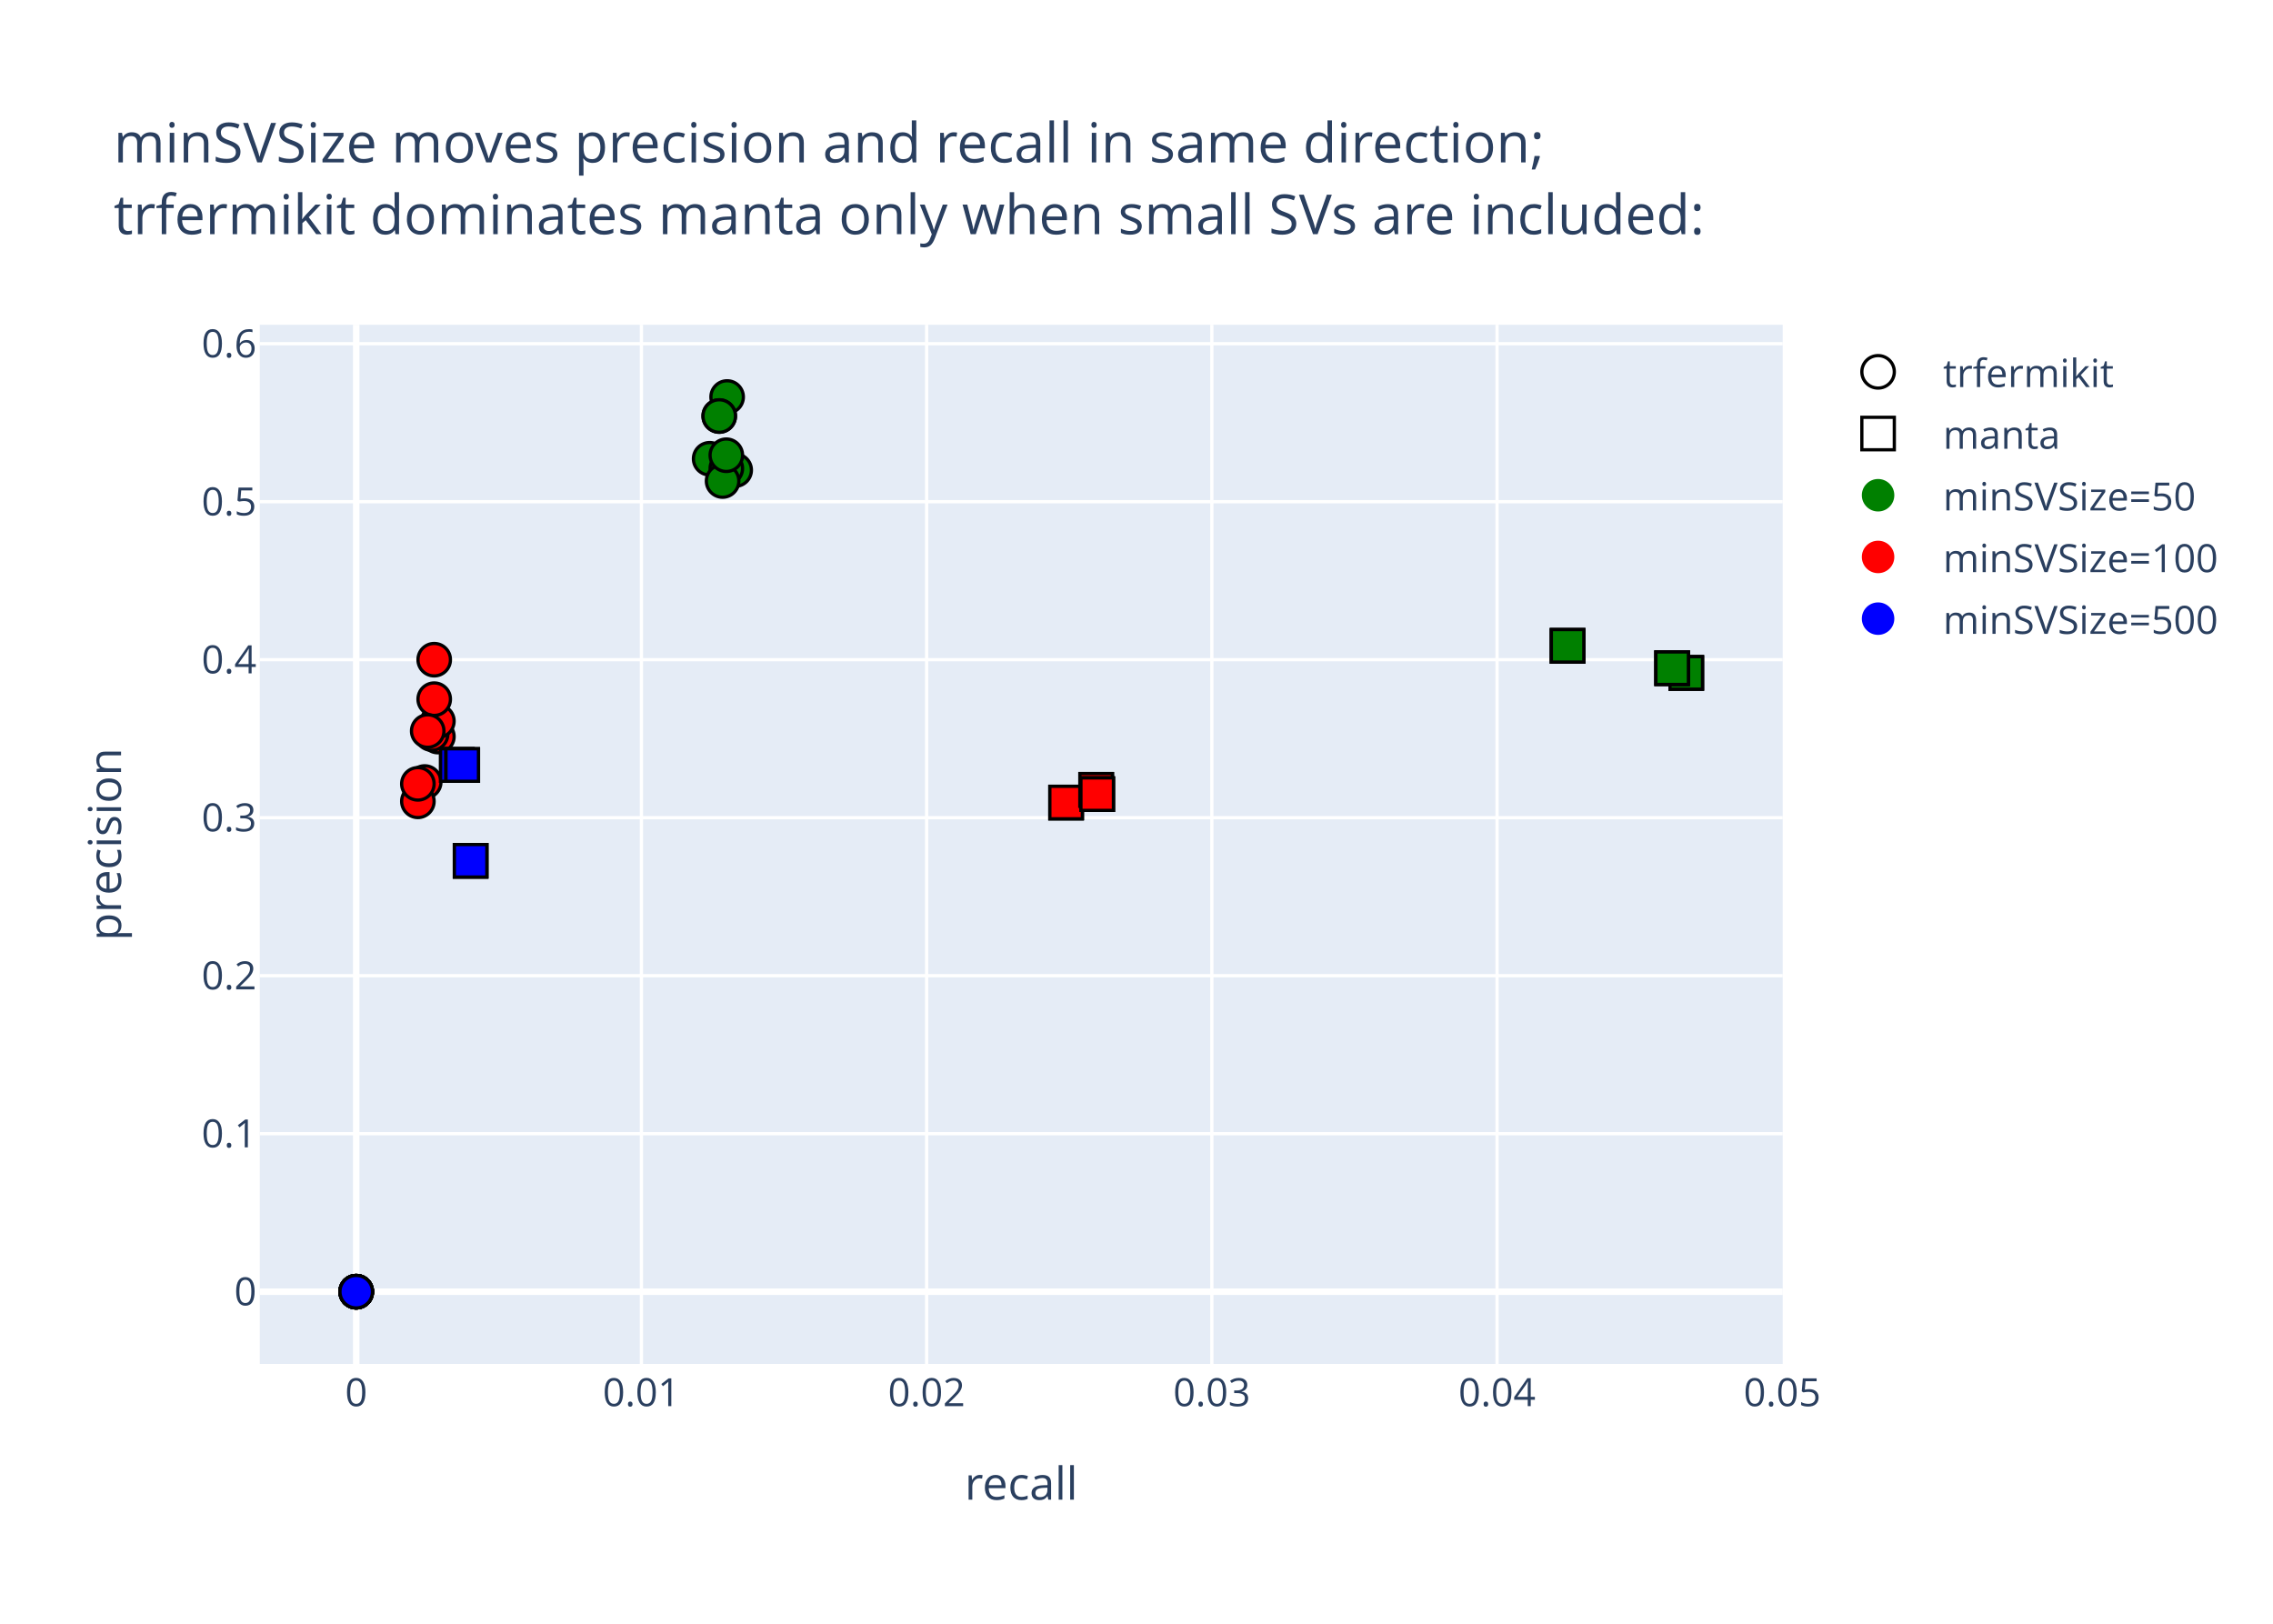
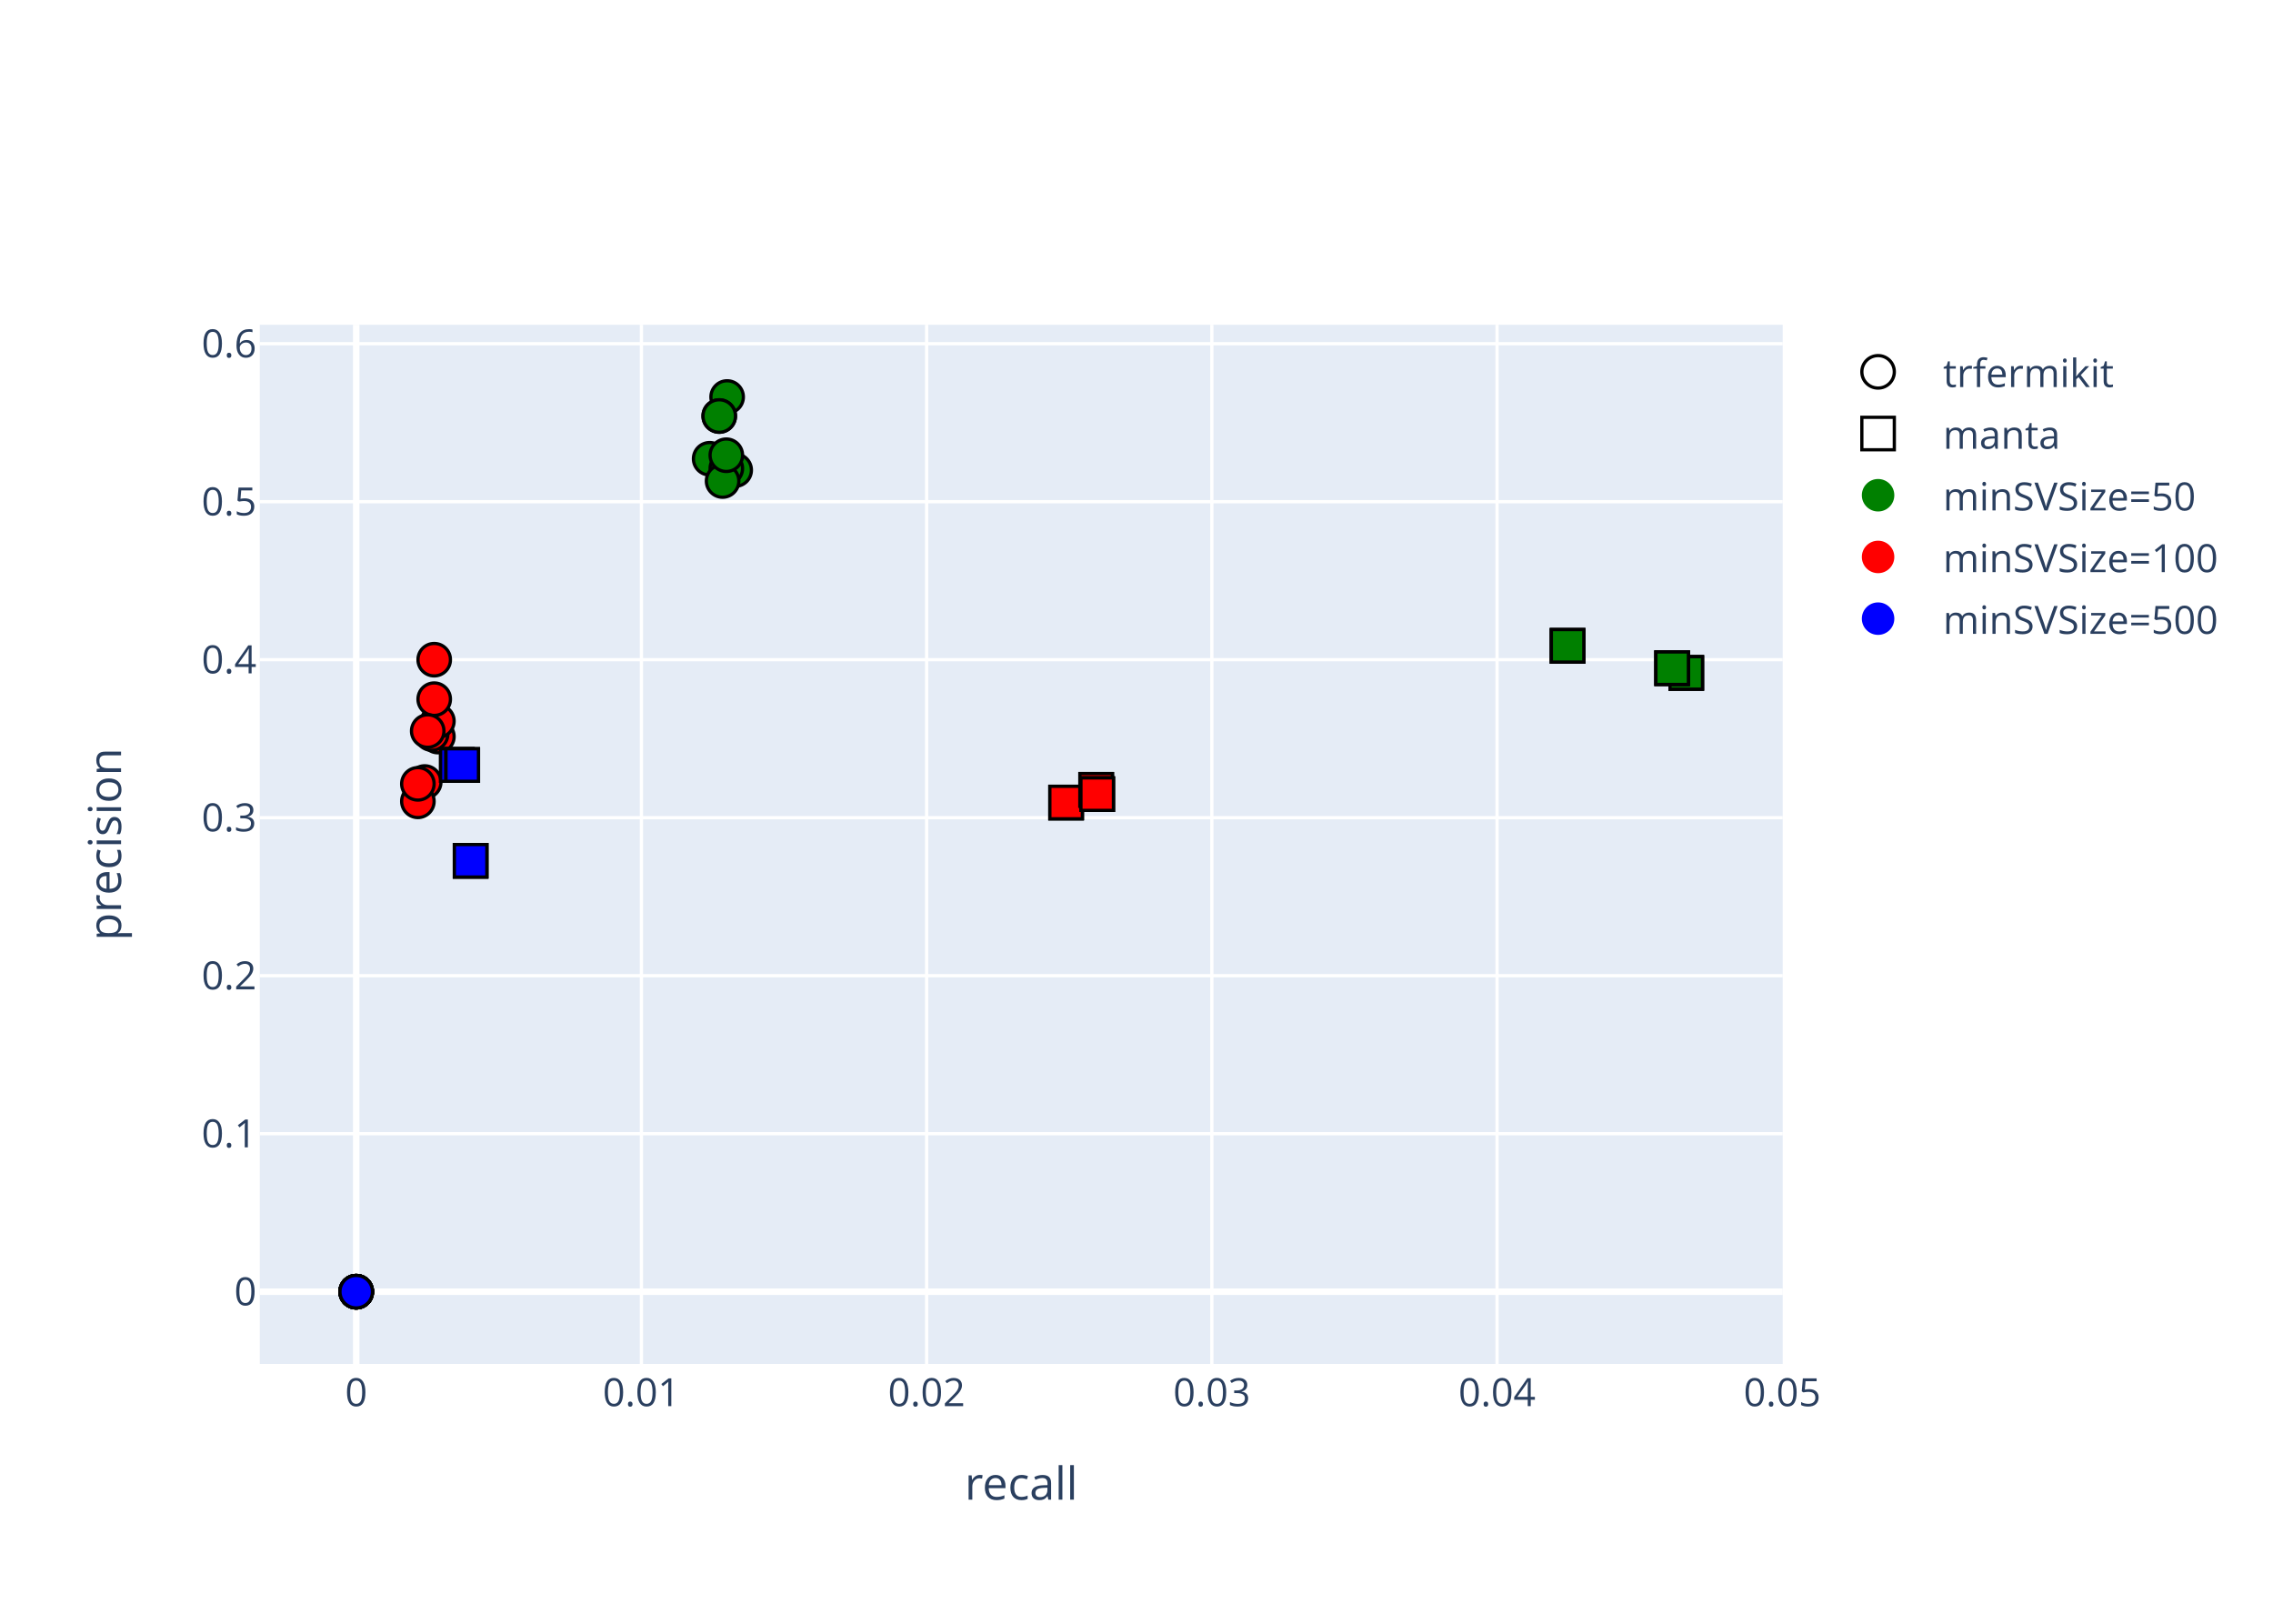
<svg xmlns="http://www.w3.org/2000/svg" class="main-svg" width="700" height="500" style="" viewBox="0 0 700 500">
  <rect x="0" y="0" width="700" height="500" style="fill: rgb(255, 255, 255); fill-opacity: 1;" />
-   <defs id="defs-3c5391">
+   <defs id="defs-f061e9">
    <g class="clips">
-       <clipPath id="clip3c5391xyplot" class="plotclip">
+       <clipPath id="clipf061e9xyplot" class="plotclip">
        <rect width="469" height="320" />
      </clipPath>
-       <clipPath class="axesclip" id="clip3c5391x">
+       <clipPath class="axesclip" id="clipf061e9x">
        <rect x="80" y="0" width="469" height="500" />
      </clipPath>
-       <clipPath class="axesclip" id="clip3c5391y">
+       <clipPath class="axesclip" id="clipf061e9y">
        <rect x="0" y="100" width="700" height="320" />
      </clipPath>
-       <clipPath class="axesclip" id="clip3c5391xy">
+       <clipPath class="axesclip" id="clipf061e9xy">
        <rect x="80" y="100" width="469" height="320" />
      </clipPath>
    </g>
    <g class="gradients" />
  </defs>
  <g class="bglayer">
    <rect class="bg" x="80" y="100" width="469" height="320" style="fill: rgb(229, 236, 246); fill-opacity: 1; stroke-width: 0;" />
  </g>
  <g class="layer-below">
    <g class="imagelayer" />
    <g class="shapelayer" />
  </g>
  <g class="cartesianlayer">
    <g class="subplot xy">
      <g class="layer-subplot">
        <g class="shapelayer" />
        <g class="imagelayer" />
      </g>
      <g class="gridlayer">
        <g class="x">
          <path class="xgrid crisp" transform="translate(197.53,0)" d="M0,100v320" style="stroke: rgb(255, 255, 255); stroke-opacity: 1; stroke-width: 1px;" />
          <path class="xgrid crisp" transform="translate(285.37,0)" d="M0,100v320" style="stroke: rgb(255, 255, 255); stroke-opacity: 1; stroke-width: 1px;" />
          <path class="xgrid crisp" transform="translate(373.2,0)" d="M0,100v320" style="stroke: rgb(255, 255, 255); stroke-opacity: 1; stroke-width: 1px;" />
          <path class="xgrid crisp" transform="translate(461.04,0)" d="M0,100v320" style="stroke: rgb(255, 255, 255); stroke-opacity: 1; stroke-width: 1px;" />
        </g>
        <g class="y">
          <path class="ygrid crisp" transform="translate(0,349.1)" d="M80,0h469" style="stroke: rgb(255, 255, 255); stroke-opacity: 1; stroke-width: 1px;" />
          <path class="ygrid crisp" transform="translate(0,300.45)" d="M80,0h469" style="stroke: rgb(255, 255, 255); stroke-opacity: 1; stroke-width: 1px;" />
          <path class="ygrid crisp" transform="translate(0,251.79)" d="M80,0h469" style="stroke: rgb(255, 255, 255); stroke-opacity: 1; stroke-width: 1px;" />
          <path class="ygrid crisp" transform="translate(0,203.14)" d="M80,0h469" style="stroke: rgb(255, 255, 255); stroke-opacity: 1; stroke-width: 1px;" />
          <path class="ygrid crisp" transform="translate(0,154.49)" d="M80,0h469" style="stroke: rgb(255, 255, 255); stroke-opacity: 1; stroke-width: 1px;" />
          <path class="ygrid crisp" transform="translate(0,105.84)" d="M80,0h469" style="stroke: rgb(255, 255, 255); stroke-opacity: 1; stroke-width: 1px;" />
        </g>
      </g>
      <g class="zerolinelayer">
        <path class="xzl zl crisp" transform="translate(109.7,0)" d="M0,100v320" style="stroke: rgb(255, 255, 255); stroke-opacity: 1; stroke-width: 2px;" />
        <path class="yzl zl crisp" transform="translate(0,397.75)" d="M80,0h469" style="stroke: rgb(255, 255, 255); stroke-opacity: 1; stroke-width: 2px;" />
      </g>
      <path class="xlines-below" />
      <path class="ylines-below" />
      <g class="overlines-below" />
      <g class="xaxislayer-below" />
      <g class="yaxislayer-below" />
      <g class="overaxes-below" />
-       <g class="plot" transform="translate(80,100)" clip-path="url('#clip3c5391xyplot')">
+       <g class="plot" transform="translate(80,100)" clip-path="url('#clipf061e9xyplot')">
        <g class="scatterlayer mlayer">
-           <g class="trace scatter traceecab5a" style="stroke-miterlimit: 2; opacity: 1;">
+           <g class="trace scatter trace103df1" style="stroke-miterlimit: 2; opacity: 1;">
            <g class="fills" />
            <g class="errorbars" />
            <g class="lines" />
            <g class="points">
              <path class="point" transform="translate(54.85,126.81)" d="M5,0A5,5 0 1,1 0,-5A5,5 0 0,1 5,0Z" style="opacity: 1; stroke-width: 1px; fill: rgb(255, 0, 0); fill-opacity: 1; stroke: rgb(0, 0, 0); stroke-opacity: 1;" />
              <path class="point" transform="translate(52.92,126.04)" d="M5,0A5,5 0 1,1 0,-5A5,5 0 0,1 5,0Z" style="opacity: 1; stroke-width: 1px; fill: rgb(255, 0, 0); fill-opacity: 1; stroke: rgb(0, 0, 0); stroke-opacity: 1;" />
              <path class="point" transform="translate(54.85,122.06)" d="M5,0A5,5 0 1,1 0,-5A5,5 0 0,1 5,0Z" style="opacity: 1; stroke-width: 1px; fill: rgb(255, 0, 0); fill-opacity: 1; stroke: rgb(0, 0, 0); stroke-opacity: 1;" />
              <path class="point" transform="translate(50.8,140.81)" d="M5,0A5,5 0 1,1 0,-5A5,5 0 0,1 5,0Z" style="opacity: 1; stroke-width: 1px; fill: rgb(255, 0, 0); fill-opacity: 1; stroke: rgb(0, 0, 0); stroke-opacity: 1;" />
              <path class="point" transform="translate(48.69,146.76)" d="M5,0A5,5 0 1,1 0,-5A5,5 0 0,1 5,0Z" style="opacity: 1; stroke-width: 1px; fill: rgb(255, 0, 0); fill-opacity: 1; stroke: rgb(0, 0, 0); stroke-opacity: 1;" />
              <path class="point" transform="translate(48.69,141.37)" d="M5,0A5,5 0 1,1 0,-5A5,5 0 0,1 5,0Z" style="opacity: 1; stroke-width: 1px; fill: rgb(255, 0, 0); fill-opacity: 1; stroke: rgb(0, 0, 0); stroke-opacity: 1;" />
              <path class="point" transform="translate(53.72,115.3)" d="M5,0A5,5 0 1,1 0,-5A5,5 0 0,1 5,0Z" style="opacity: 1; stroke-width: 1px; fill: rgb(255, 0, 0); fill-opacity: 1; stroke: rgb(0, 0, 0); stroke-opacity: 1;" />
              <path class="point" transform="translate(53.72,103.14)" d="M5,0A5,5 0 1,1 0,-5A5,5 0 0,1 5,0Z" style="opacity: 1; stroke-width: 1px; fill: rgb(255, 0, 0); fill-opacity: 1; stroke: rgb(0, 0, 0); stroke-opacity: 1;" />
              <path class="point" transform="translate(51.72,125.11)" d="M5,0A5,5 0 1,1 0,-5A5,5 0 0,1 5,0Z" style="opacity: 1; stroke-width: 1px; fill: rgb(255, 0, 0); fill-opacity: 1; stroke: rgb(0, 0, 0); stroke-opacity: 1;" />
              <path class="point" transform="translate(29.7,297.75)" d="M5,0A5,5 0 1,1 0,-5A5,5 0 0,1 5,0Z" style="opacity: 1; stroke-width: 1px; fill: rgb(0, 0, 255); fill-opacity: 1; stroke: rgb(0, 0, 0); stroke-opacity: 1;" />
              <path class="point" transform="translate(29.7,297.75)" d="M5,0A5,5 0 1,1 0,-5A5,5 0 0,1 5,0Z" style="opacity: 1; stroke-width: 1px; fill: rgb(0, 0, 255); fill-opacity: 1; stroke: rgb(0, 0, 0); stroke-opacity: 1;" />
              <path class="point" transform="translate(29.7,297.75)" d="M5,0A5,5 0 1,1 0,-5A5,5 0 0,1 5,0Z" style="opacity: 1; stroke-width: 1px; fill: rgb(0, 0, 255); fill-opacity: 1; stroke: rgb(0, 0, 0); stroke-opacity: 1;" />
              <path class="point" transform="translate(29.7,297.75)" d="M5,0A5,5 0 1,1 0,-5A5,5 0 0,1 5,0Z" style="opacity: 1; stroke-width: 1px; fill: rgb(0, 0, 255); fill-opacity: 1; stroke: rgb(0, 0, 0); stroke-opacity: 1;" />
              <path class="point" transform="translate(29.7,297.75)" d="M5,0A5,5 0 1,1 0,-5A5,5 0 0,1 5,0Z" style="opacity: 1; stroke-width: 1px; fill: rgb(0, 0, 255); fill-opacity: 1; stroke: rgb(0, 0, 0); stroke-opacity: 1;" />
              <path class="point" transform="translate(29.7,297.75)" d="M5,0A5,5 0 1,1 0,-5A5,5 0 0,1 5,0Z" style="opacity: 1; stroke-width: 1px; fill: rgb(0, 0, 255); fill-opacity: 1; stroke: rgb(0, 0, 0); stroke-opacity: 1;" />
              <path class="point" transform="translate(29.7,297.75)" d="M5,0A5,5 0 1,1 0,-5A5,5 0 0,1 5,0Z" style="opacity: 1; stroke-width: 1px; fill: rgb(0, 0, 255); fill-opacity: 1; stroke: rgb(0, 0, 0); stroke-opacity: 1;" />
              <path class="point" transform="translate(29.7,297.75)" d="M5,0A5,5 0 1,1 0,-5A5,5 0 0,1 5,0Z" style="opacity: 1; stroke-width: 1px; fill: rgb(0, 0, 255); fill-opacity: 1; stroke: rgb(0, 0, 0); stroke-opacity: 1;" />
              <path class="point" transform="translate(29.7,297.75)" d="M5,0A5,5 0 1,1 0,-5A5,5 0 0,1 5,0Z" style="opacity: 1; stroke-width: 1px; fill: rgb(0, 0, 255); fill-opacity: 1; stroke: rgb(0, 0, 0); stroke-opacity: 1;" />
              <path class="point" transform="translate(143.04,47.04)" d="M5,0A5,5 0 1,1 0,-5A5,5 0 0,1 5,0Z" style="opacity: 1; stroke-width: 1px; fill: rgb(0, 128, 0); fill-opacity: 1; stroke: rgb(0, 0, 0); stroke-opacity: 1;" />
              <path class="point" transform="translate(146.41,44.76)" d="M5,0A5,5 0 1,1 0,-5A5,5 0 0,1 5,0Z" style="opacity: 1; stroke-width: 1px; fill: rgb(0, 128, 0); fill-opacity: 1; stroke: rgb(0, 0, 0); stroke-opacity: 1;" />
              <path class="point" transform="translate(138.55,41.27)" d="M5,0A5,5 0 1,1 0,-5A5,5 0 0,1 5,0Z" style="opacity: 1; stroke-width: 1px; fill: rgb(0, 128, 0); fill-opacity: 1; stroke: rgb(0, 0, 0); stroke-opacity: 1;" />
              <path class="point" transform="translate(143.93,22.25)" d="M5,0A5,5 0 1,1 0,-5A5,5 0 0,1 5,0Z" style="opacity: 1; stroke-width: 1px; fill: rgb(0, 128, 0); fill-opacity: 1; stroke: rgb(0, 0, 0); stroke-opacity: 1;" />
              <path class="point" transform="translate(141.5,28.11)" d="M5,0A5,5 0 1,1 0,-5A5,5 0 0,1 5,0Z" style="opacity: 1; stroke-width: 1px; fill: rgb(0, 128, 0); fill-opacity: 1; stroke: rgb(0, 0, 0); stroke-opacity: 1;" />
              <path class="point" transform="translate(141.5,28.11)" d="M5,0A5,5 0 1,1 0,-5A5,5 0 0,1 5,0Z" style="opacity: 1; stroke-width: 1px; fill: rgb(0, 128, 0); fill-opacity: 1; stroke: rgb(0, 0, 0); stroke-opacity: 1;" />
              <path class="point" transform="translate(143.68,44.25)" d="M5,0A5,5 0 1,1 0,-5A5,5 0 0,1 5,0Z" style="opacity: 1; stroke-width: 1px; fill: rgb(0, 128, 0); fill-opacity: 1; stroke: rgb(0, 0, 0); stroke-opacity: 1;" />
              <path class="point" transform="translate(142.53,48.12)" d="M5,0A5,5 0 1,1 0,-5A5,5 0 0,1 5,0Z" style="opacity: 1; stroke-width: 1px; fill: rgb(0, 128, 0); fill-opacity: 1; stroke: rgb(0, 0, 0); stroke-opacity: 1;" />
              <path class="point" transform="translate(143.68,40.18)" d="M5,0A5,5 0 1,1 0,-5A5,5 0 0,1 5,0Z" style="opacity: 1; stroke-width: 1px; fill: rgb(0, 128, 0); fill-opacity: 1; stroke: rgb(0, 0, 0); stroke-opacity: 1;" />
            </g>
            <g class="text" />
          </g>
-           <g class="trace scatter tracecc2928" style="stroke-miterlimit: 2; opacity: 1;">
+           <g class="trace scatter trace65058f" style="stroke-miterlimit: 2; opacity: 1;">
            <g class="fills" />
            <g class="errorbars" />
            <g class="lines" />
            <g class="points">
              <path class="point" transform="translate(248.32,147.13)" d="M5,5H-5V-5H5Z" style="opacity: 1; stroke-width: 1px; fill: rgb(255, 0, 0); fill-opacity: 1; stroke: rgb(0, 0, 0); stroke-opacity: 1;" />
              <path class="point" transform="translate(248.32,147.13)" d="M5,5H-5V-5H5Z" style="opacity: 1; stroke-width: 1px; fill: rgb(255, 0, 0); fill-opacity: 1; stroke: rgb(0, 0, 0); stroke-opacity: 1;" />
              <path class="point" transform="translate(248.32,147.13)" d="M5,5H-5V-5H5Z" style="opacity: 1; stroke-width: 1px; fill: rgb(255, 0, 0); fill-opacity: 1; stroke: rgb(0, 0, 0); stroke-opacity: 1;" />
              <path class="point" transform="translate(257.57,143.21)" d="M5,5H-5V-5H5Z" style="opacity: 1; stroke-width: 1px; fill: rgb(255, 0, 0); fill-opacity: 1; stroke: rgb(0, 0, 0); stroke-opacity: 1;" />
              <path class="point" transform="translate(257.57,143.21)" d="M5,5H-5V-5H5Z" style="opacity: 1; stroke-width: 1px; fill: rgb(255, 0, 0); fill-opacity: 1; stroke: rgb(0, 0, 0); stroke-opacity: 1;" />
              <path class="point" transform="translate(257.57,143.21)" d="M5,5H-5V-5H5Z" style="opacity: 1; stroke-width: 1px; fill: rgb(255, 0, 0); fill-opacity: 1; stroke: rgb(0, 0, 0); stroke-opacity: 1;" />
              <path class="point" transform="translate(257.89,144.54)" d="M5,5H-5V-5H5Z" style="opacity: 1; stroke-width: 1px; fill: rgb(255, 0, 0); fill-opacity: 1; stroke: rgb(0, 0, 0); stroke-opacity: 1;" />
              <path class="point" transform="translate(257.89,144.54)" d="M5,5H-5V-5H5Z" style="opacity: 1; stroke-width: 1px; fill: rgb(255, 0, 0); fill-opacity: 1; stroke: rgb(0, 0, 0); stroke-opacity: 1;" />
              <path class="point" transform="translate(257.89,144.54)" d="M5,5H-5V-5H5Z" style="opacity: 1; stroke-width: 1px; fill: rgb(255, 0, 0); fill-opacity: 1; stroke: rgb(0, 0, 0); stroke-opacity: 1;" />
              <path class="point" transform="translate(60.7,135.58)" d="M5,5H-5V-5H5Z" style="opacity: 1; stroke-width: 1px; fill: rgb(0, 0, 255); fill-opacity: 1; stroke: rgb(0, 0, 0); stroke-opacity: 1;" />
              <path class="point" transform="translate(60.7,135.58)" d="M5,5H-5V-5H5Z" style="opacity: 1; stroke-width: 1px; fill: rgb(0, 0, 255); fill-opacity: 1; stroke: rgb(0, 0, 0); stroke-opacity: 1;" />
              <path class="point" transform="translate(60.7,135.58)" d="M5,5H-5V-5H5Z" style="opacity: 1; stroke-width: 1px; fill: rgb(0, 0, 255); fill-opacity: 1; stroke: rgb(0, 0, 0); stroke-opacity: 1;" />
              <path class="point" transform="translate(64.93,165.06)" d="M5,5H-5V-5H5Z" style="opacity: 1; stroke-width: 1px; fill: rgb(0, 0, 255); fill-opacity: 1; stroke: rgb(0, 0, 0); stroke-opacity: 1;" />
              <path class="point" transform="translate(64.93,165.06)" d="M5,5H-5V-5H5Z" style="opacity: 1; stroke-width: 1px; fill: rgb(0, 0, 255); fill-opacity: 1; stroke: rgb(0, 0, 0); stroke-opacity: 1;" />
              <path class="point" transform="translate(64.93,165.06)" d="M5,5H-5V-5H5Z" style="opacity: 1; stroke-width: 1px; fill: rgb(0, 0, 255); fill-opacity: 1; stroke: rgb(0, 0, 0); stroke-opacity: 1;" />
              <path class="point" transform="translate(62.35,135.58)" d="M5,5H-5V-5H5Z" style="opacity: 1; stroke-width: 1px; fill: rgb(0, 0, 255); fill-opacity: 1; stroke: rgb(0, 0, 0); stroke-opacity: 1;" />
              <path class="point" transform="translate(62.35,135.58)" d="M5,5H-5V-5H5Z" style="opacity: 1; stroke-width: 1px; fill: rgb(0, 0, 255); fill-opacity: 1; stroke: rgb(0, 0, 0); stroke-opacity: 1;" />
              <path class="point" transform="translate(62.35,135.58)" d="M5,5H-5V-5H5Z" style="opacity: 1; stroke-width: 1px; fill: rgb(0, 0, 255); fill-opacity: 1; stroke: rgb(0, 0, 0); stroke-opacity: 1;" />
              <path class="point" transform="translate(439.3,107.21)" d="M5,5H-5V-5H5Z" style="opacity: 1; stroke-width: 1px; fill: rgb(0, 128, 0); fill-opacity: 1; stroke: rgb(0, 0, 0); stroke-opacity: 1;" />
              <path class="point" transform="translate(439.3,107.21)" d="M5,5H-5V-5H5Z" style="opacity: 1; stroke-width: 1px; fill: rgb(0, 128, 0); fill-opacity: 1; stroke: rgb(0, 0, 0); stroke-opacity: 1;" />
              <path class="point" transform="translate(439.3,107.21)" d="M5,5H-5V-5H5Z" style="opacity: 1; stroke-width: 1px; fill: rgb(0, 128, 0); fill-opacity: 1; stroke: rgb(0, 0, 0); stroke-opacity: 1;" />
              <path class="point" transform="translate(402.76,98.87)" d="M5,5H-5V-5H5Z" style="opacity: 1; stroke-width: 1px; fill: rgb(0, 128, 0); fill-opacity: 1; stroke: rgb(0, 0, 0); stroke-opacity: 1;" />
              <path class="point" transform="translate(402.76,98.87)" d="M5,5H-5V-5H5Z" style="opacity: 1; stroke-width: 1px; fill: rgb(0, 128, 0); fill-opacity: 1; stroke: rgb(0, 0, 0); stroke-opacity: 1;" />
              <path class="point" transform="translate(402.76,98.87)" d="M5,5H-5V-5H5Z" style="opacity: 1; stroke-width: 1px; fill: rgb(0, 128, 0); fill-opacity: 1; stroke: rgb(0, 0, 0); stroke-opacity: 1;" />
              <path class="point" transform="translate(434.96,105.76)" d="M5,5H-5V-5H5Z" style="opacity: 1; stroke-width: 1px; fill: rgb(0, 128, 0); fill-opacity: 1; stroke: rgb(0, 0, 0); stroke-opacity: 1;" />
              <path class="point" transform="translate(434.96,105.76)" d="M5,5H-5V-5H5Z" style="opacity: 1; stroke-width: 1px; fill: rgb(0, 128, 0); fill-opacity: 1; stroke: rgb(0, 0, 0); stroke-opacity: 1;" />
              <path class="point" transform="translate(434.96,105.76)" d="M5,5H-5V-5H5Z" style="opacity: 1; stroke-width: 1px; fill: rgb(0, 128, 0); fill-opacity: 1; stroke: rgb(0, 0, 0); stroke-opacity: 1;" />
            </g>
            <g class="text" />
          </g>
-           <g class="trace scatter trace11c48d" style="stroke-miterlimit: 2; opacity: 1;">
-             <g class="fills" />
-             <g class="errorbars" />
-             <g class="lines" />
-             <g class="points" />
-             <g class="text" />
-           </g>
-           <g class="trace scatter trace944977" style="stroke-miterlimit: 2; opacity: 1;">
-             <g class="fills" />
-             <g class="errorbars" />
-             <g class="lines" />
-             <g class="points" />
-             <g class="text" />
-           </g>
-           <g class="trace scatter tracebf5d2c" style="stroke-miterlimit: 2; opacity: 1;">
-             <g class="fills" />
-             <g class="errorbars" />
-             <g class="lines" />
-             <g class="points" />
-             <g class="text" />
-           </g>
-           <g class="trace scatter trace5a831c" style="stroke-miterlimit: 2; opacity: 1;">
-             <g class="fills" />
-             <g class="errorbars" />
-             <g class="lines" />
-             <g class="points" />
-             <g class="text" />
-           </g>
-           <g class="trace scatter trace11dcc3" style="stroke-miterlimit: 2; opacity: 1;">
+           <g class="trace scatter trace89a4ae" style="stroke-miterlimit: 2; opacity: 1;">
+             <g class="fills" />
+             <g class="errorbars" />
+             <g class="lines" />
+             <g class="points" />
+             <g class="text" />
+           </g>
+           <g class="trace scatter traceec4a18" style="stroke-miterlimit: 2; opacity: 1;">
+             <g class="fills" />
+             <g class="errorbars" />
+             <g class="lines" />
+             <g class="points" />
+             <g class="text" />
+           </g>
+           <g class="trace scatter trace4b7737" style="stroke-miterlimit: 2; opacity: 1;">
+             <g class="fills" />
+             <g class="errorbars" />
+             <g class="lines" />
+             <g class="points" />
+             <g class="text" />
+           </g>
+           <g class="trace scatter trace6e4485" style="stroke-miterlimit: 2; opacity: 1;">
+             <g class="fills" />
+             <g class="errorbars" />
+             <g class="lines" />
+             <g class="points" />
+             <g class="text" />
+           </g>
+           <g class="trace scatter tracefe13e2" style="stroke-miterlimit: 2; opacity: 1;">
            <g class="fills" />
            <g class="errorbars" />
            <g class="lines" />
            <g class="points" />
            <g class="text" />
          </g>
        </g>
      </g>
      <g class="overplot" />
      <path class="xlines-above crisp" d="M0,0" style="fill: none;" />
      <path class="ylines-above crisp" d="M0,0" style="fill: none;" />
      <g class="overlines-above" />
      <g class="xaxislayer-above">
        <g class="xtick">
          <text text-anchor="middle" x="0" y="433" transform="translate(109.7,0)" style="font-family: 'Open Sans', verdana, arial, sans-serif; font-size: 12px; fill: rgb(42, 63, 95); fill-opacity: 1; white-space: pre;">0</text>
        </g>
        <g class="xtick">
          <text text-anchor="middle" x="0" y="433" transform="translate(197.53,0)" style="font-family: 'Open Sans', verdana, arial, sans-serif; font-size: 12px; fill: rgb(42, 63, 95); fill-opacity: 1; white-space: pre;">0.01</text>
        </g>
        <g class="xtick">
          <text text-anchor="middle" x="0" y="433" transform="translate(285.37,0)" style="font-family: 'Open Sans', verdana, arial, sans-serif; font-size: 12px; fill: rgb(42, 63, 95); fill-opacity: 1; white-space: pre;">0.02</text>
        </g>
        <g class="xtick">
          <text text-anchor="middle" x="0" y="433" transform="translate(373.2,0)" style="font-family: 'Open Sans', verdana, arial, sans-serif; font-size: 12px; fill: rgb(42, 63, 95); fill-opacity: 1; white-space: pre;">0.03</text>
        </g>
        <g class="xtick">
          <text text-anchor="middle" x="0" y="433" transform="translate(461.04,0)" style="font-family: 'Open Sans', verdana, arial, sans-serif; font-size: 12px; fill: rgb(42, 63, 95); fill-opacity: 1; white-space: pre;">0.04</text>
        </g>
        <g class="xtick">
          <text text-anchor="middle" x="0" y="433" transform="translate(548.87,0)" style="font-family: 'Open Sans', verdana, arial, sans-serif; font-size: 12px; fill: rgb(42, 63, 95); fill-opacity: 1; white-space: pre;">0.05</text>
        </g>
      </g>
      <g class="yaxislayer-above">
        <g class="ytick">
          <text text-anchor="end" x="79" y="4.2" transform="translate(0,397.75)" style="font-family: 'Open Sans', verdana, arial, sans-serif; font-size: 12px; fill: rgb(42, 63, 95); fill-opacity: 1; white-space: pre;">0</text>
        </g>
        <g class="ytick">
          <text text-anchor="end" x="79" y="4.2" transform="translate(0,349.1)" style="font-family: 'Open Sans', verdana, arial, sans-serif; font-size: 12px; fill: rgb(42, 63, 95); fill-opacity: 1; white-space: pre;">0.1</text>
        </g>
        <g class="ytick">
          <text text-anchor="end" x="79" y="4.2" transform="translate(0,300.45)" style="font-family: 'Open Sans', verdana, arial, sans-serif; font-size: 12px; fill: rgb(42, 63, 95); fill-opacity: 1; white-space: pre;">0.2</text>
        </g>
        <g class="ytick">
          <text text-anchor="end" x="79" y="4.2" transform="translate(0,251.79)" style="font-family: 'Open Sans', verdana, arial, sans-serif; font-size: 12px; fill: rgb(42, 63, 95); fill-opacity: 1; white-space: pre;">0.3</text>
        </g>
        <g class="ytick">
          <text text-anchor="end" x="79" y="4.2" transform="translate(0,203.14)" style="font-family: 'Open Sans', verdana, arial, sans-serif; font-size: 12px; fill: rgb(42, 63, 95); fill-opacity: 1; white-space: pre;">0.4</text>
        </g>
        <g class="ytick">
          <text text-anchor="end" x="79" y="4.2" transform="translate(0,154.49)" style="font-family: 'Open Sans', verdana, arial, sans-serif; font-size: 12px; fill: rgb(42, 63, 95); fill-opacity: 1; white-space: pre;">0.5</text>
        </g>
        <g class="ytick">
          <text text-anchor="end" x="79" y="4.2" transform="translate(0,105.84)" style="font-family: 'Open Sans', verdana, arial, sans-serif; font-size: 12px; fill: rgb(42, 63, 95); fill-opacity: 1; white-space: pre;">0.6</text>
        </g>
      </g>
      <g class="overaxes-above" />
    </g>
  </g>
  <g class="polarlayer" />
  <g class="ternarylayer" />
  <g class="geolayer" />
  <g class="funnelarealayer" />
  <g class="pielayer" />
  <g class="treemaplayer" />
  <g class="sunburstlayer" />
  <g class="glimages" />
-   <defs id="topdefs-3c5391">
+   <defs id="topdefs-f061e9">
    <g class="clips" />
-     <clipPath id="legend3c5391">
+     <clipPath id="legendf061e9">
      <rect width="130" height="105" x="0" y="0" />
    </clipPath>
  </defs>
  <g class="layer-above">
    <g class="imagelayer" />
    <g class="shapelayer" />
  </g>
  <g class="infolayer">
    <g class="legend" pointer-events="all" transform="translate(558.38,100)">
      <rect class="bg" shape-rendering="crispEdges" width="130" height="105" x="0" y="0" style="stroke: rgb(68, 68, 68); stroke-opacity: 1; fill: rgb(255, 255, 255); fill-opacity: 1; stroke-width: 0px;" />
-       <g class="scrollbox" transform="" clip-path="url('#legend3c5391')">
+       <g class="scrollbox" transform="" clip-path="url('#legendf061e9')">
        <g class="groups">
          <g class="traces" transform="translate(0,14.5)" style="opacity: 1;">
            <text class="legendtext" text-anchor="start" x="40" y="4.68" style="font-family: 'Open Sans', verdana, arial, sans-serif; font-size: 12px; fill: rgb(42, 63, 95); fill-opacity: 1; white-space: pre;">trfermikit</text>
            <g class="layers" style="opacity: 1;">
              <g class="legendfill" />
              <g class="legendlines" />
              <g class="legendsymbols">
                <g class="legendpoints">
                  <path class="scatterpts" transform="translate(20,0)" d="M5,0A5,5 0 1,1 0,-5A5,5 0 0,1 5,0Z" style="opacity: 1; stroke-width: 1px; fill: rgb(255, 255, 255); fill-opacity: 1; stroke: rgb(0, 0, 0); stroke-opacity: 1;" />
                </g>
              </g>
            </g>
            <rect class="legendtoggle" x="0" y="-9.5" width="124.844" height="19" style="fill: rgb(0, 0, 0); fill-opacity: 0;" />
          </g>
          <g class="traces" transform="translate(0,33.5)" style="opacity: 1;">
            <text class="legendtext" text-anchor="start" x="40" y="4.68" style="font-family: 'Open Sans', verdana, arial, sans-serif; font-size: 12px; fill: rgb(42, 63, 95); fill-opacity: 1; white-space: pre;">manta</text>
            <g class="layers" style="opacity: 1;">
              <g class="legendfill" />
              <g class="legendlines" />
              <g class="legendsymbols">
                <g class="legendpoints">
                  <path class="scatterpts" transform="translate(20,0)" d="M5,5H-5V-5H5Z" style="opacity: 1; stroke-width: 1px; fill: rgb(255, 255, 255); fill-opacity: 1; stroke: rgb(0, 0, 0); stroke-opacity: 1;" />
                </g>
              </g>
            </g>
            <rect class="legendtoggle" x="0" y="-9.5" width="124.844" height="19" style="fill: rgb(0, 0, 0); fill-opacity: 0;" />
          </g>
          <g class="traces" transform="translate(0,52.5)" style="opacity: 1;">
            <text class="legendtext" text-anchor="start" x="40" y="4.68" style="font-family: 'Open Sans', verdana, arial, sans-serif; font-size: 12px; fill: rgb(42, 63, 95); fill-opacity: 1; white-space: pre;">minSVSize=50</text>
            <g class="layers" style="opacity: 1;">
              <g class="legendfill" />
              <g class="legendlines" />
              <g class="legendsymbols">
                <g class="legendpoints">
                  <path class="scatterpts" transform="translate(20,0)" d="M5,0A5,5 0 1,1 0,-5A5,5 0 0,1 5,0Z" style="opacity: 1; stroke-width: 0px; fill: rgb(0, 128, 0); fill-opacity: 1;" />
                </g>
              </g>
            </g>
            <rect class="legendtoggle" x="0" y="-9.5" width="124.844" height="19" style="fill: rgb(0, 0, 0); fill-opacity: 0;" />
          </g>
          <g class="traces" transform="translate(0,71.5)" style="opacity: 1;">
            <text class="legendtext" text-anchor="start" x="40" y="4.68" style="font-family: 'Open Sans', verdana, arial, sans-serif; font-size: 12px; fill: rgb(42, 63, 95); fill-opacity: 1; white-space: pre;">minSVSize=100</text>
            <g class="layers" style="opacity: 1;">
              <g class="legendfill" />
              <g class="legendlines" />
              <g class="legendsymbols">
                <g class="legendpoints">
                  <path class="scatterpts" transform="translate(20,0)" d="M5,0A5,5 0 1,1 0,-5A5,5 0 0,1 5,0Z" style="opacity: 1; stroke-width: 0px; fill: rgb(255, 0, 0); fill-opacity: 1;" />
                </g>
              </g>
            </g>
            <rect class="legendtoggle" x="0" y="-9.5" width="124.844" height="19" style="fill: rgb(0, 0, 0); fill-opacity: 0;" />
          </g>
          <g class="traces" transform="translate(0,90.5)" style="opacity: 1;">
            <text class="legendtext" text-anchor="start" x="40" y="4.68" style="font-family: 'Open Sans', verdana, arial, sans-serif; font-size: 12px; fill: rgb(42, 63, 95); fill-opacity: 1; white-space: pre;">minSVSize=500</text>
            <g class="layers" style="opacity: 1;">
              <g class="legendfill" />
              <g class="legendlines" />
              <g class="legendsymbols">
                <g class="legendpoints">
                  <path class="scatterpts" transform="translate(20,0)" d="M5,0A5,5 0 1,1 0,-5A5,5 0 0,1 5,0Z" style="opacity: 1; stroke-width: 0px; fill: rgb(0, 0, 255); fill-opacity: 1;" />
                </g>
              </g>
            </g>
            <rect class="legendtoggle" x="0" y="-9.5" width="124.844" height="19" style="fill: rgb(0, 0, 0); fill-opacity: 0;" />
          </g>
        </g>
      </g>
      <rect class="scrollbar" rx="20" ry="3" width="0" height="0" x="0" y="0" style="fill: rgb(128, 139, 164); fill-opacity: 1;" />
    </g>
-     <g class="g-gtitle">
-       <text class="gtitle" x="35" y="50" text-anchor="start" dy="0em" style="font-family: 'Open Sans', verdana, arial, sans-serif; font-size: 17px; fill: rgb(42, 63, 95); opacity: 1; font-weight: normal; white-space: pre;">
-         <tspan class="line" dy="0em" x="35" y="50">minSVSize moves precision and recall in same direction;</tspan>
-         <tspan class="line" dy="1.3em" x="35" y="50">trfermikit dominates manta only when small SVs are included:</tspan>
-       </text>
-     </g>
+     <g class="g-gtitle" />
    <g class="g-xtitle">
      <text class="xtitle" x="314.5" y="461.8" text-anchor="middle" style="font-family: 'Open Sans', verdana, arial, sans-serif; font-size: 14px; fill: rgb(42, 63, 95); opacity: 1; font-weight: normal; white-space: pre;">recall</text>
    </g>
    <g class="g-ytitle">
      <text class="ytitle" transform="rotate(-90,37.27813,260)" x="37.278" y="260" text-anchor="middle" style="font-family: 'Open Sans', verdana, arial, sans-serif; font-size: 14px; fill: rgb(42, 63, 95); opacity: 1; font-weight: normal; white-space: pre;">precision</text>
    </g>
  </g>
</svg>
